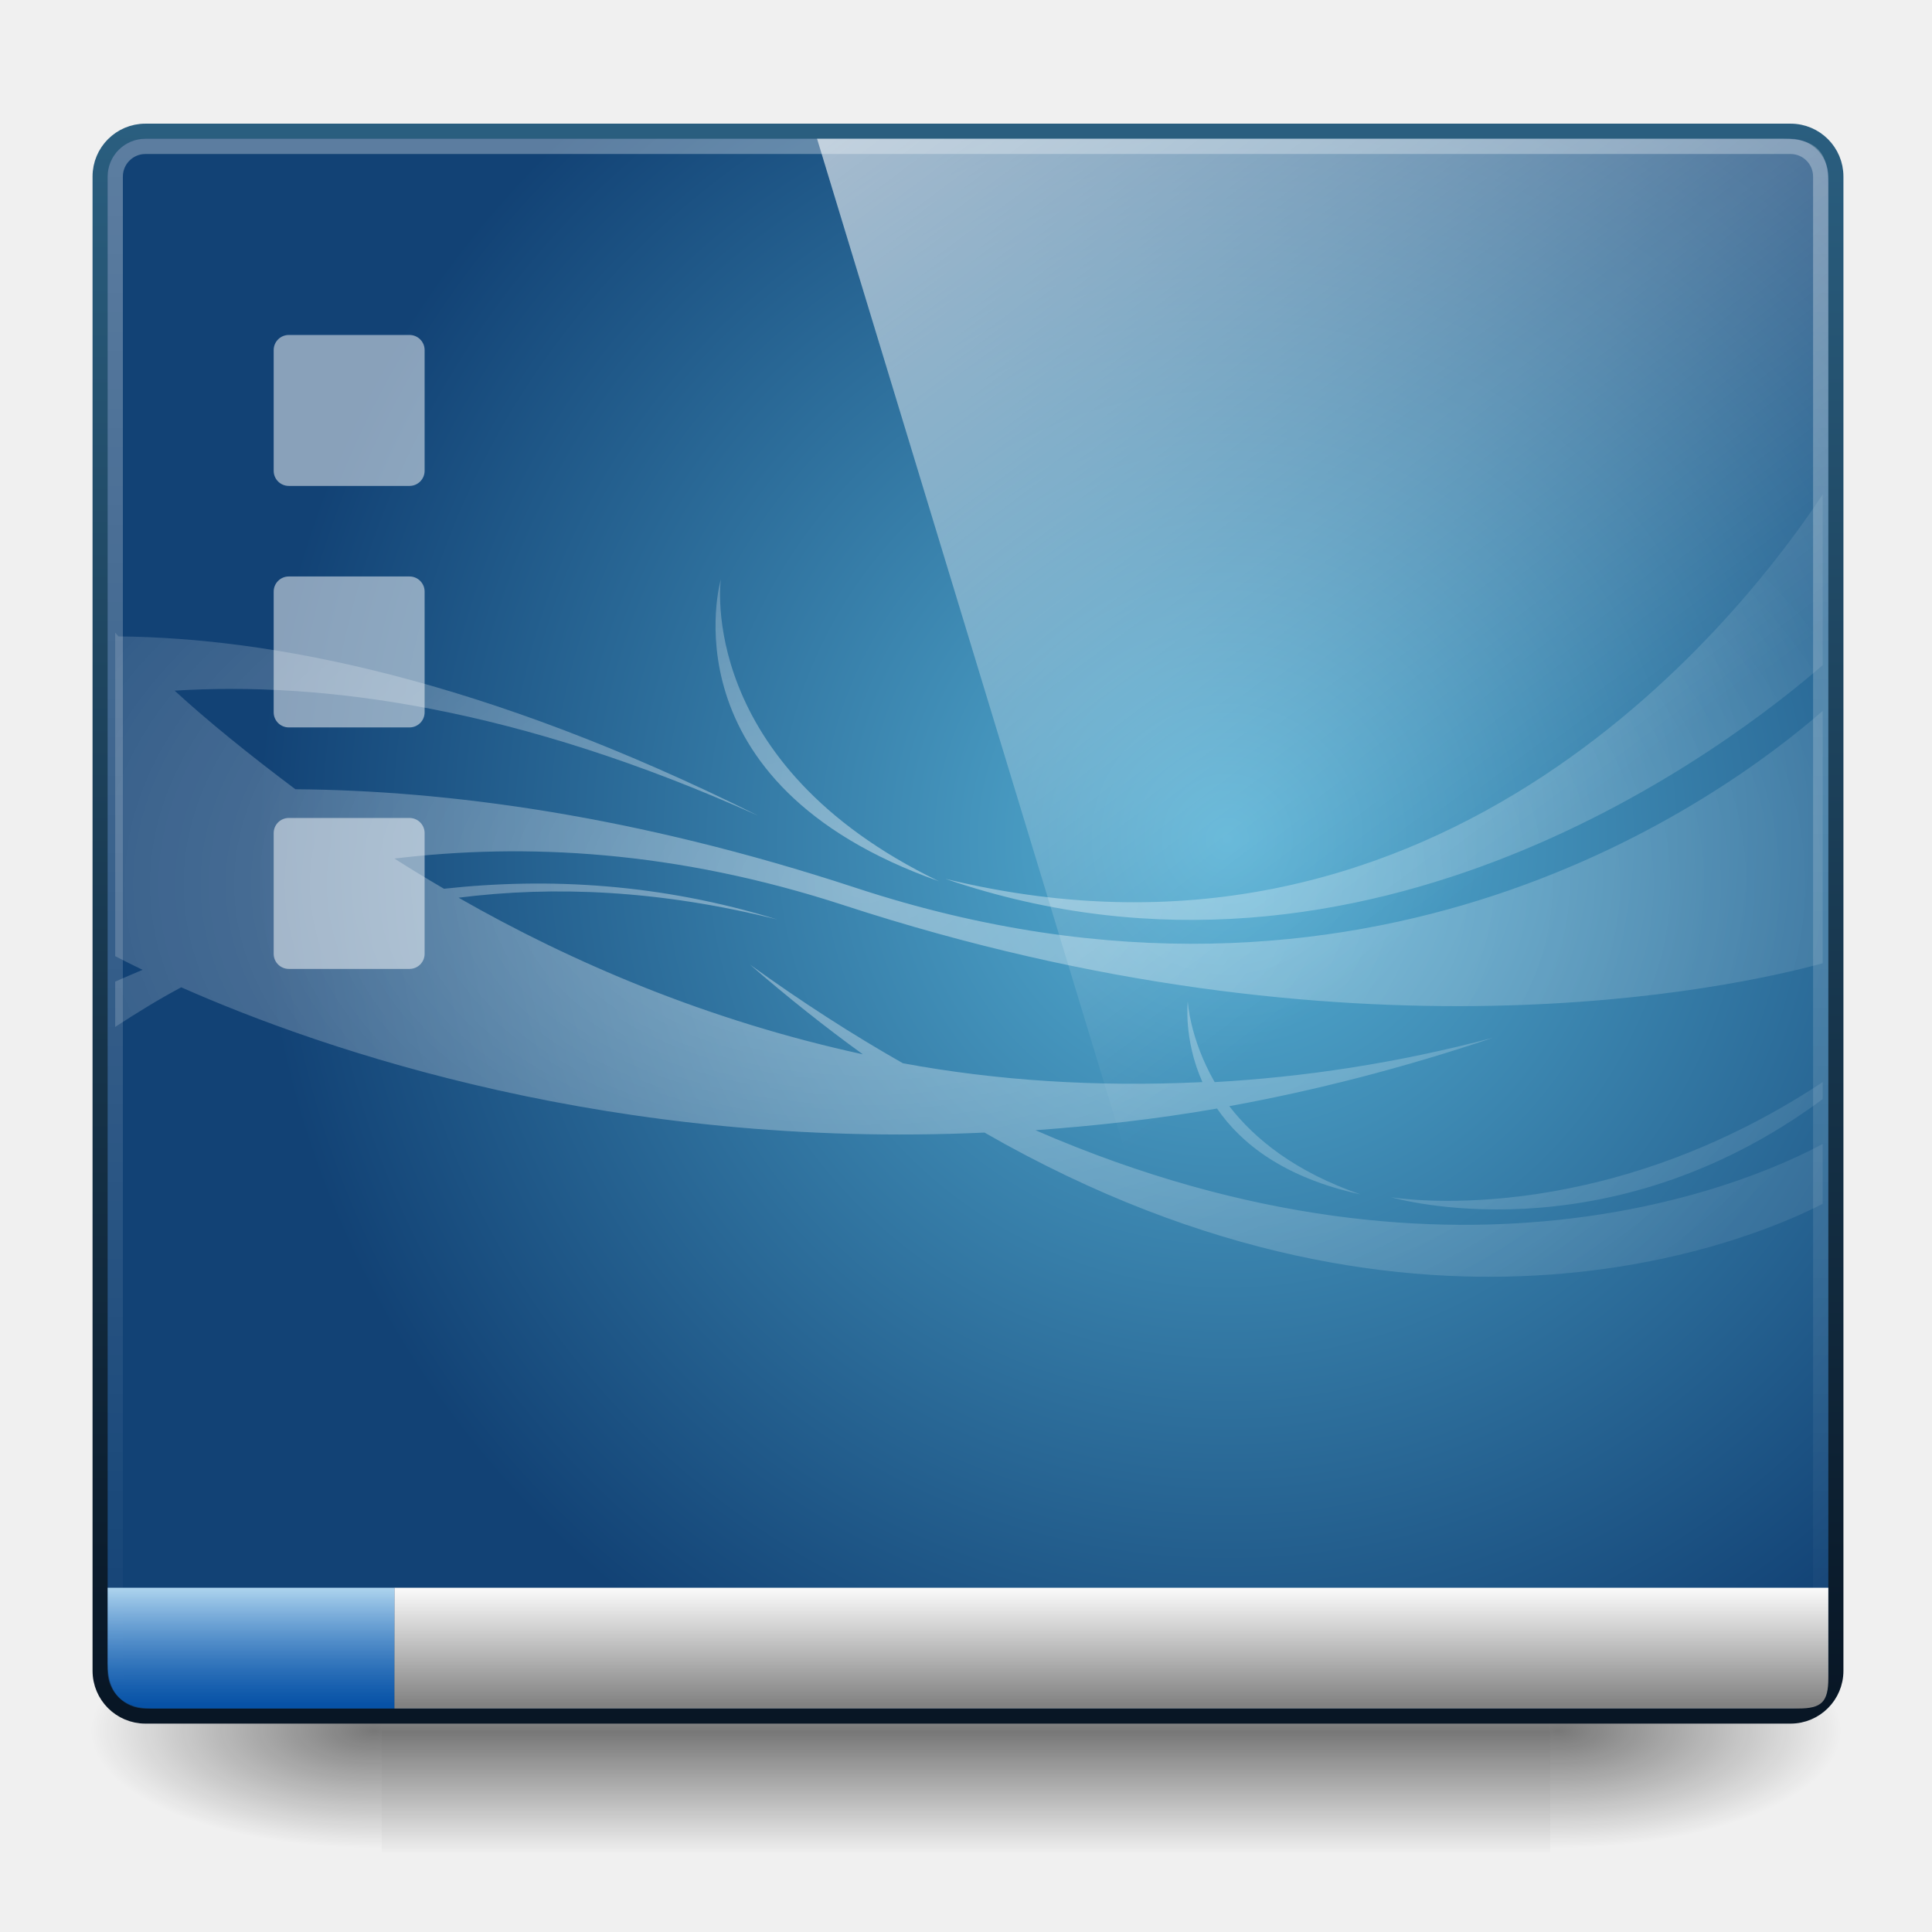
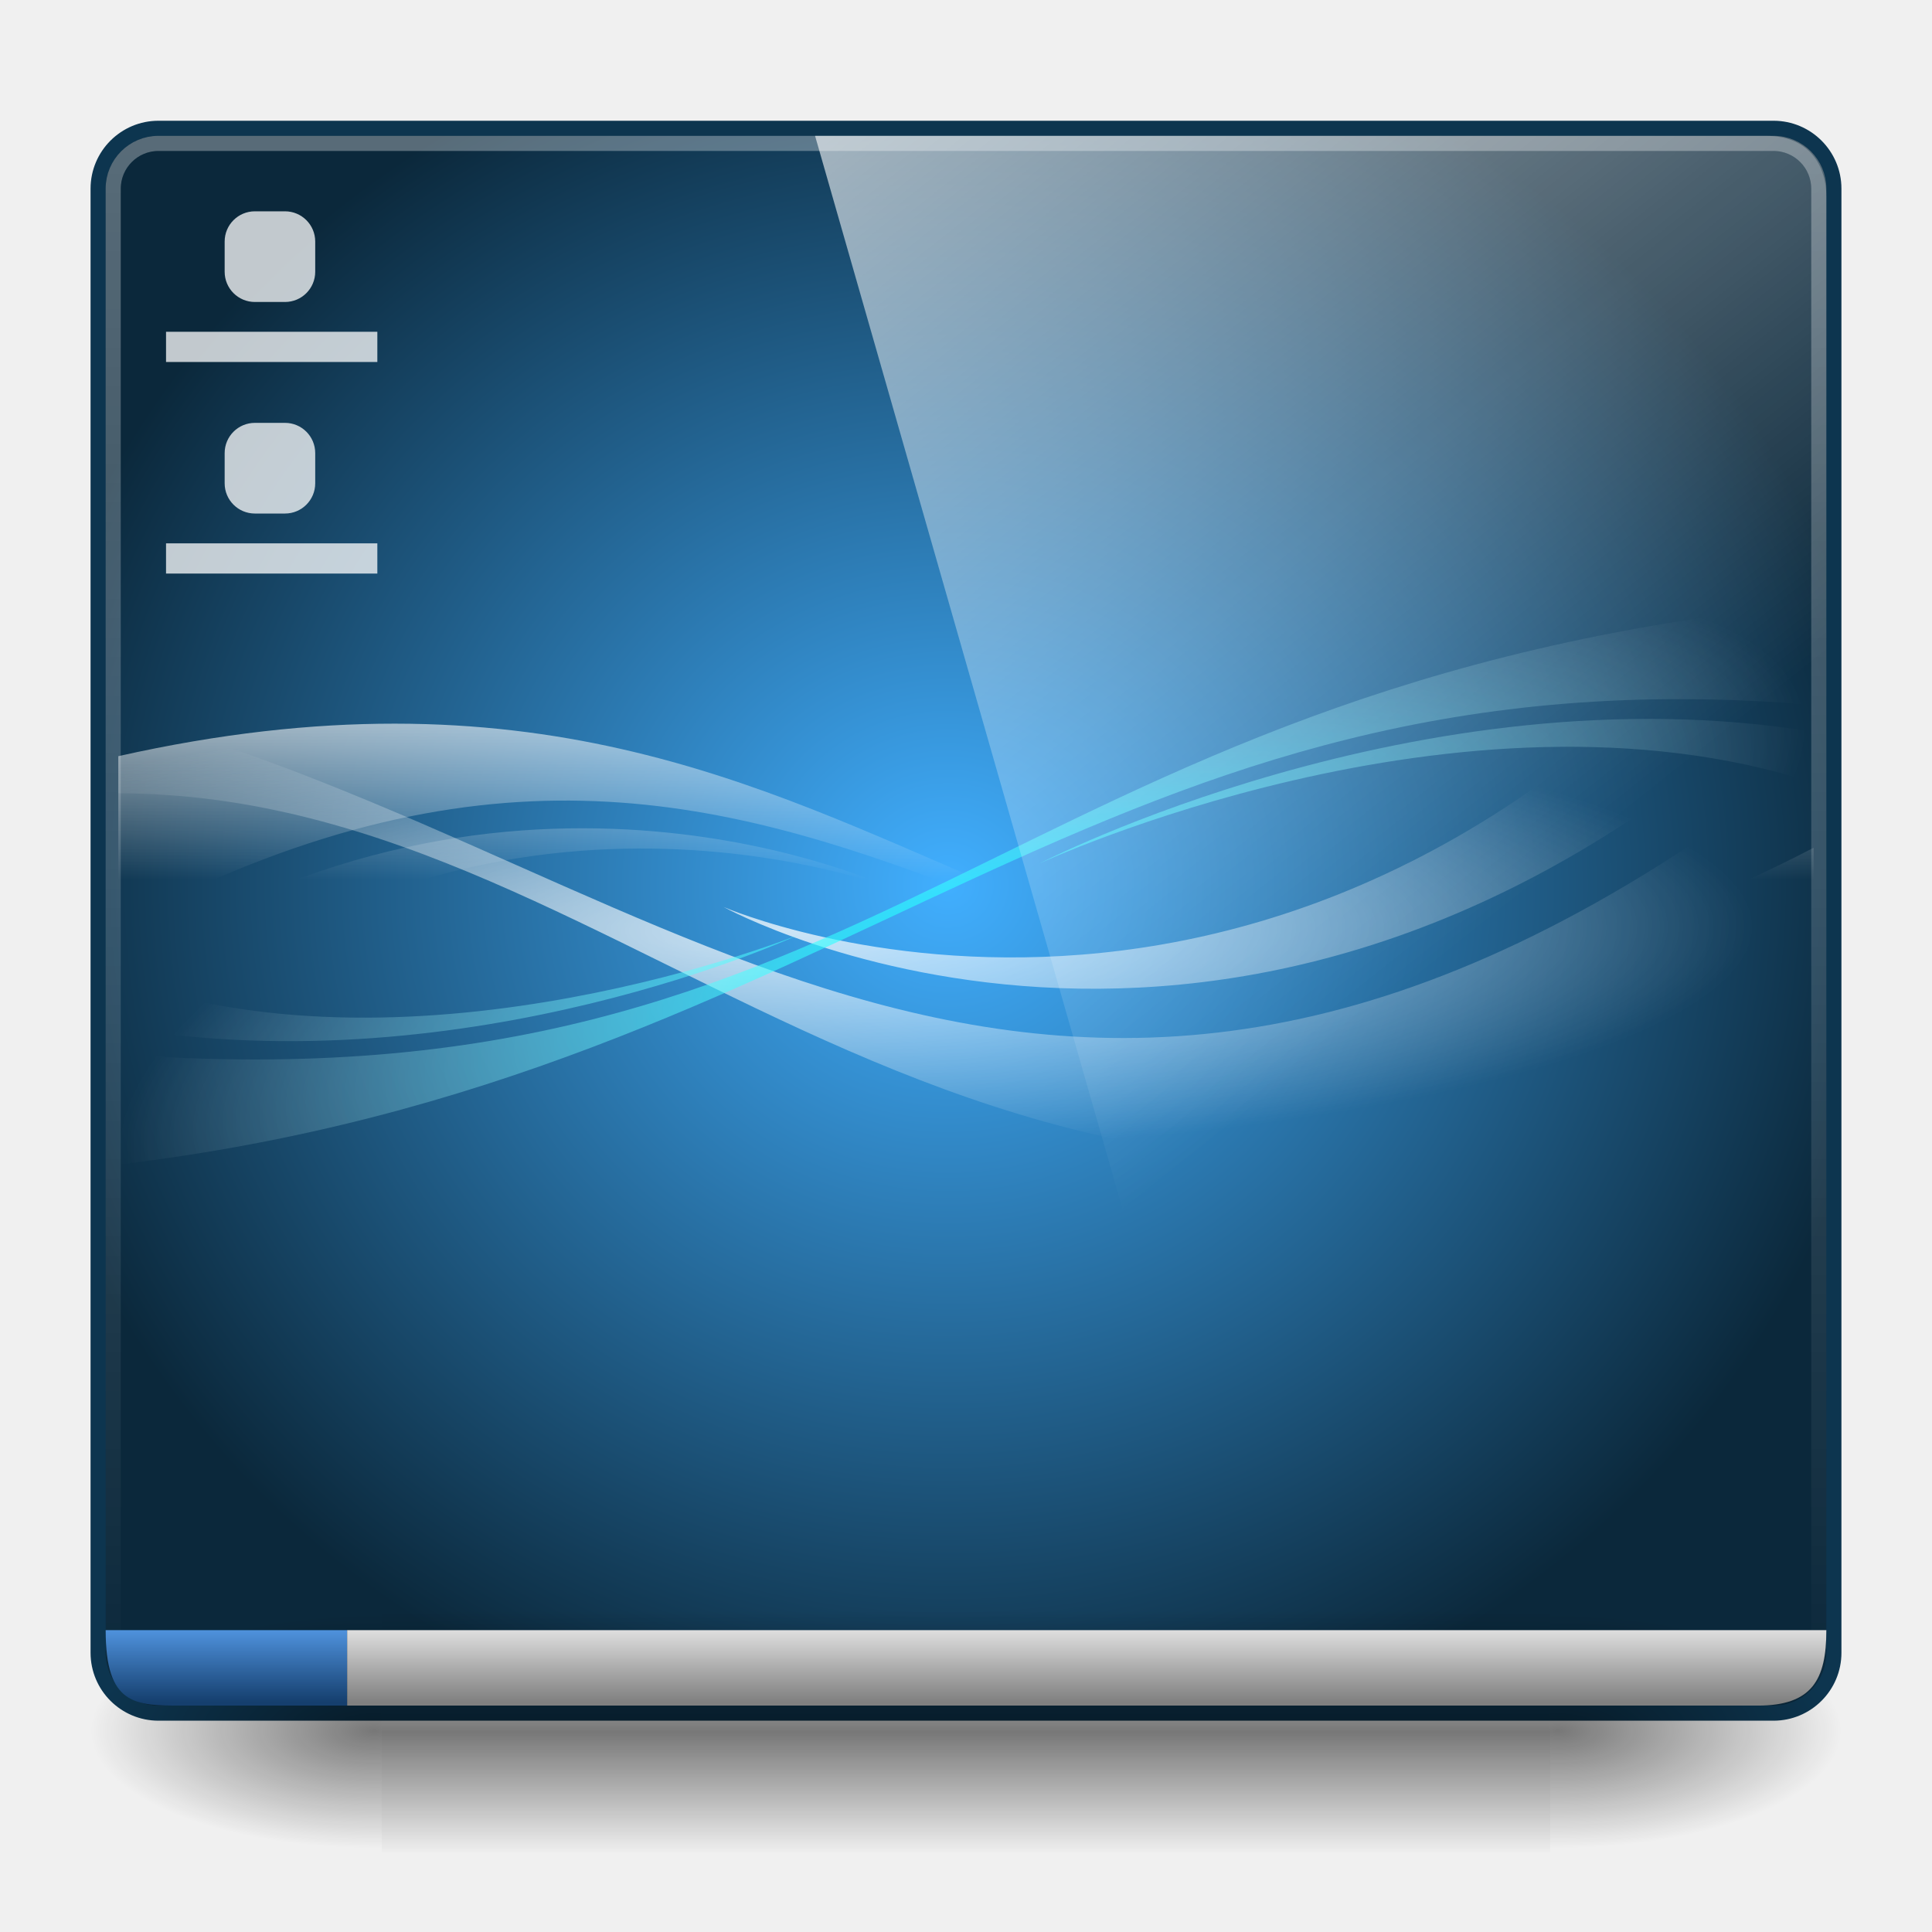
<svg xmlns="http://www.w3.org/2000/svg" xmlns:xlink="http://www.w3.org/1999/xlink" version="1.0" width="128" height="128" id="svg3437">
  <defs id="defs3439">
    <linearGradient id="linearGradient1008">
      <stop id="stop1010" offset="0" style="stop-color:#b6daf1;stop-opacity:1;" />
      <stop id="stop1012" offset="1" style="stop-color:#005cc5;stop-opacity:0.613;" />
    </linearGradient>
    <linearGradient id="linearGradient986">
      <stop style="stop-color:#ffffff;stop-opacity:1;" offset="0" id="stop988" />
      <stop style="stop-color:#ffffff;stop-opacity:0;" offset="1" id="stop990" />
    </linearGradient>
    <linearGradient id="linearGradient965">
      <stop id="stop967" offset="0" style="stop-color:#ffffff;stop-opacity:0.315;" />
      <stop id="stop969" offset="1" style="stop-color:#ffffff;stop-opacity:0;" />
    </linearGradient>
    <linearGradient id="linearGradient1072">
      <stop style="stop-color:#ffffff;stop-opacity:1;" offset="0" id="stop1074" />
      <stop style="stop-color:#828282;stop-opacity:1;" offset="1" id="stop1076" />
    </linearGradient>
    <linearGradient id="linearGradient1056">
      <stop style="stop-color:#2a5e7f;stop-opacity:1;" offset="0" id="stop1058" />
      <stop style="stop-color:#081625;stop-opacity:1;" offset="1" id="stop1060" />
    </linearGradient>
    <linearGradient id="linearGradient5060">
      <stop id="stop5062" style="stop-color:#000000;stop-opacity:1" offset="0" />
      <stop id="stop5064" style="stop-color:#000000;stop-opacity:0" offset="1" />
    </linearGradient>
    <linearGradient id="linearGradient5048">
      <stop id="stop5050" style="stop-color:#000000;stop-opacity:0" offset="0" />
      <stop id="stop5056" style="stop-color:#000000;stop-opacity:1" offset="0.5" />
      <stop id="stop5052" style="stop-color:#000000;stop-opacity:0" offset="1" />
    </linearGradient>
    <linearGradient xlink:href="#linearGradient5048" id="linearGradient3127" gradientUnits="userSpaceOnUse" gradientTransform="matrix(0.06214224,0,0,0.02900085,-0.3757281,24.95316)" x1="302.857" y1="366.648" x2="302.857" y2="609.505" />
    <radialGradient xlink:href="#linearGradient5060" id="radialGradient3129" gradientUnits="userSpaceOnUse" gradientTransform="matrix(0.06214224,0,0,0.02900085,-0.3634985,24.95316)" cx="605.714" cy="486.648" fx="605.714" fy="486.648" r="117.143" />
    <radialGradient xlink:href="#linearGradient5060" id="radialGradient3131" gradientUnits="userSpaceOnUse" gradientTransform="matrix(-0.06214224,0,0,0.02900085,44.53201,24.95316)" cx="605.714" cy="486.648" fx="605.714" fy="486.648" r="117.143" />
    <radialGradient gradientUnits="userSpaceOnUse" gradientTransform="matrix(0.05375394,0,0,0.0314848,-11.2128,50.19078)" r="1301.562" fy="266.425" fx="1273.438" cy="266.425" cx="1273.438" id="radialGradient4014" xlink:href="#linearGradient4008" />
    <linearGradient id="linearGradient4008">
      <stop id="stop4010" offset="0" style="stop-color:#ffffff;stop-opacity:0.613;" />
      <stop id="stop4012" offset="1" style="stop-color:#ffffff;stop-opacity:0.121;" />
    </linearGradient>
    <radialGradient r="1280" fy="152.427" fx="1608.772" cy="152.427" cx="1608.772" gradientTransform="matrix(0.05023257,0,0,0.05008667,0.4957439,47.95908)" gradientUnits="userSpaceOnUse" id="radialGradient3858-6" xlink:href="#linearGradient3793-6" />
    <linearGradient id="linearGradient3793-6">
      <stop id="stop3795-6" offset="0" style="stop-color:#56b1d5;stop-opacity:1" />
      <stop id="stop3797-1" offset="1" style="stop-color:#124275;stop-opacity:1;" />
    </linearGradient>
    <linearGradient xlink:href="#linearGradient1056" id="linearGradient1062" x1="23.43" y1="8.404" x2="23.43" y2="39.358" gradientUnits="userSpaceOnUse" gradientTransform="matrix(2.674419,0,0,3.387097,-0.0544981,-20.09749)" />
    <linearGradient xlink:href="#linearGradient1072" id="linearGradient1070" x1="23.363" y1="35.401" x2="23.363" y2="38.406" gradientUnits="userSpaceOnUse" gradientTransform="matrix(2.780487,0,0,2.666667,-2.600161,10.52617)" />
    <linearGradient xlink:href="#linearGradient965" id="linearGradient971" gradientUnits="userSpaceOnUse" gradientTransform="matrix(2.627683,0,0,3.32227,1.067147,-18.54166)" x1="23.43" y1="8.404" x2="23.43" y2="39.358" />
    <linearGradient xlink:href="#linearGradient986" id="linearGradient992" x1="10.189" y1="-5.714" x2="34.454" y2="25.487" gradientUnits="userSpaceOnUse" gradientTransform="matrix(2.786169,0,0,2.684931,-1.591827,-6.916753)" />
    <linearGradient xlink:href="#linearGradient1008" id="linearGradient1014" gradientUnits="userSpaceOnUse" gradientTransform="matrix(2.780487,0,0,2.666667,-2.600161,10.52617)" x1="23.363" y1="35.401" x2="23.363" y2="38.406" />
+     <radialGradient xlink:href="#linearGradient5060" id="radialGradient3034" gradientUnits="userSpaceOnUse" gradientTransform="matrix(0.06214224,0,0,0.02900085,-0.3634985,24.95316)" cx="605.714" cy="486.648" fx="605.714" fy="486.648" r="117.143" />
+     <linearGradient xlink:href="#linearGradient5048" id="linearGradient3036" gradientUnits="userSpaceOnUse" gradientTransform="matrix(0.06214224,0,0,0.02900085,-0.3757281,24.95316)" x1="302.857" y1="366.648" x2="302.857" y2="609.505" />
+     <radialGradient xlink:href="#linearGradient5060" id="radialGradient3038" gradientUnits="userSpaceOnUse" gradientTransform="matrix(-0.06214224,0,0,0.02900085,44.53201,24.95316)" cx="605.714" cy="486.648" fx="605.714" fy="486.648" r="117.143" />
+     <radialGradient xlink:href="#linearGradient3793-6" id="radialGradient3040" gradientUnits="userSpaceOnUse" gradientTransform="matrix(0.05023257,0,0,0.05008667,0.4957439,47.95908)" cx="1608.772" cy="152.427" fx="1608.772" fy="152.427" r="1280" />
+     <linearGradient xlink:href="#linearGradient1056" id="linearGradient3042" gradientUnits="userSpaceOnUse" gradientTransform="matrix(2.674419,0,0,3.387097,-0.0544981,-20.09749)" x1="23.43" y1="8.404" x2="23.43" y2="39.358" />
+     <radialGradient xlink:href="#linearGradient4008" id="radialGradient3044" gradientUnits="userSpaceOnUse" gradientTransform="matrix(0.05375394,0,0,0.0314848,-11.2128,50.19078)" cx="1273.438" cy="266.425" fx="1273.438" fy="266.425" r="1301.562" />
+     <linearGradient xlink:href="#linearGradient965" id="linearGradient3046" gradientUnits="userSpaceOnUse" gradientTransform="matrix(2.627683,0,0,3.32227,1.067147,-18.54166)" x1="23.43" y1="8.404" x2="23.43" y2="39.358" />
+     <linearGradient xlink:href="#linearGradient986" id="linearGradient3048" gradientUnits="userSpaceOnUse" gradientTransform="matrix(2.786169,0,0,2.684931,-1.591827,-6.916753)" x1="10.189" y1="-5.714" x2="34.454" y2="25.487" />
+     <linearGradient xlink:href="#linearGradient1008" id="linearGradient3050" gradientUnits="userSpaceOnUse" gradientTransform="matrix(2.780487,0,0,2.666667,-2.600161,10.52617)" x1="23.363" y1="35.401" x2="23.363" y2="38.406" />
+     <linearGradient xlink:href="#linearGradient1072" id="linearGradient3052" gradientUnits="userSpaceOnUse" gradientTransform="matrix(2.780487,0,0,2.666667,-2.600161,10.52617)" x1="23.363" y1="35.401" x2="23.363" y2="38.406" />
+     <linearGradient xlink:href="#linearGradient1072" id="linearGradient3055" gradientUnits="userSpaceOnUse" gradientTransform="matrix(2.780487,0,0,2.666667,-2.600161,10.52617)" x1="23.363" y1="35.401" x2="23.363" y2="38.406" />
+     <linearGradient xlink:href="#linearGradient1008" id="linearGradient3058" gradientUnits="userSpaceOnUse" gradientTransform="matrix(2.780487,0,0,2.666667,-2.600161,10.52617)" x1="23.363" y1="35.401" x2="23.363" y2="38.406" />
+     <linearGradient xlink:href="#linearGradient986" id="linearGradient3061" gradientUnits="userSpaceOnUse" gradientTransform="matrix(2.786169,0,0,2.849315,-1.723376,-8.09589)" x1="10.189" y1="-5.714" x2="34.454" y2="25.487" />
+     <linearGradient xlink:href="#linearGradient965" id="linearGradient3064" gradientUnits="userSpaceOnUse" gradientTransform="matrix(2.627907,0,0,3.32258,0.9302332,-18.74194)" x1="23.43" y1="8.404" x2="23.43" y2="39.358" />
+     <radialGradient xlink:href="#linearGradient4008" id="radialGradient3070" gradientUnits="userSpaceOnUse" gradientTransform="matrix(0.05375394,0,0,0.0314848,-11.2128,50.19078)" cx="1273.438" cy="266.425" fx="1273.438" fy="266.425" r="1301.562" />
+     <radialGradient xlink:href="#linearGradient3793-6" id="radialGradient3073" gradientUnits="userSpaceOnUse" gradientTransform="matrix(0.05023257,0,0,0.05008667,0.4957439,47.95908)" cx="1608.772" cy="152.427" fx="1608.772" fy="152.427" r="1280" />
+     <linearGradient xlink:href="#linearGradient1056" id="linearGradient3075" gradientUnits="userSpaceOnUse" gradientTransform="matrix(2.674419,0,0,3.387097,-0.0544981,-20.09749)" x1="23.43" y1="8.404" x2="23.43" y2="39.358" />
+     <linearGradient id="linearGradient3860-2">
+       <stop style="stop-color:#41afff;stop-opacity:1" offset="0" id="stop3862-0" />
+       <stop style="stop-color:#0b283b;stop-opacity:1" offset="1" id="stop3866-9" />
+     </linearGradient>
+     <linearGradient xlink:href="#linearGradient3919" id="linearGradient3968" gradientUnits="userSpaceOnUse" gradientTransform="matrix(0.03281251,0,0,0.0323016,3,5.084165)" x1="238" y1="402.349" x2="238" y2="554.739" />
+     <linearGradient id="linearGradient3919">
+       <stop style="stop-color:white;stop-opacity:1;" offset="0" id="stop3921" />
+       <stop style="stop-color:white;stop-opacity:0;" offset="1" id="stop3923" />
+     </linearGradient>
+     <radialGradient xlink:href="#linearGradient3919" id="radialGradient3965" gradientUnits="userSpaceOnUse" gradientTransform="matrix(0.02686579,0,-4.2862521e-4,0.00613599,6.300718,20.30304)" cx="494.391" cy="640.969" fx="494.391" fy="640.969" r="901" />
+     <radialGradient xlink:href="#linearGradient4000" id="radialGradient3962" gradientUnits="userSpaceOnUse" gradientTransform="matrix(0.03253015,-0.008981,0.00279943,0.0102505,1.574384,22.96818)" cx="626.907" cy="692.796" fx="626.907" fy="692.796" r="640" />
+     <linearGradient id="linearGradient4000">
+       <stop style="stop-color:aqua;stop-opacity:1;" offset="0" id="stop4002" />
+       <stop style="stop-color:white;stop-opacity:0;" offset="1" id="stop4004" />
+     </linearGradient>
+     <radialGradient r="640" fy="538.362" fx="640" cy="538.362" cx="640" gradientTransform="matrix(0.09797089,0,0,0.09197806,0.1089155,9.124899)" gradientUnits="userSpaceOnUse" id="radialGradient3106" xlink:href="#linearGradient3860-2" />
+     <linearGradient id="linearGradient4226">
+       <stop id="stop4228" offset="0" style="stop-color:#4f92dd;stop-opacity:1;" />
+       <stop id="stop4230" offset="1" style="stop-color:#153f6e;stop-opacity:1;" />
+     </linearGradient>
+     <linearGradient xlink:href="#linearGradient1072-8" id="linearGradient3980" gradientUnits="userSpaceOnUse" gradientTransform="matrix(2.756097,0,0,2.499998,-1.646342,16.75006)" x1="23.363" y1="36.5" x2="23.363" y2="38.406" />
+     <linearGradient id="linearGradient1072-8">
+       <stop style="stop-color:#dedede;stop-opacity:1;" offset="0" id="stop1074-1" />
+       <stop style="stop-color:gray;stop-opacity:1;" offset="1" id="stop1076-0" />
+     </linearGradient>
+     <linearGradient y2="38.406" x2="23.363" y1="36.5" x1="23.363" gradientTransform="matrix(2.756097,0,0,2.499998,-2.646342,16.75006)" gradientUnits="userSpaceOnUse" id="linearGradient3142" xlink:href="#linearGradient4226" />
  </defs>
-   <g id="g1129">
-     <g id="g4069" transform="matrix(2.57996,0,0,2.280657,7.023505,25.58432)">
-       <path style="opacity:0.5;fill:url(#radialGradient3129);fill-opacity:1;fill-rule:nonzero;stroke:none;stroke-width:104.962;marker:none;visibility:visible;display:inline;overflow:visible" id="path5058" d="m 37.087,35.586 c 0,0 0,7.043 0,7.043 3.2,0.013 7.736,-1.578 7.736,-3.522 0,-1.944 -3.571,-3.521 -7.736,-3.521 z" />
-       <rect style="opacity:0.5;fill:url(#linearGradient3127);fill-opacity:1;fill-rule:nonzero;stroke:none;stroke-width:104.962;marker:none;visibility:visible;display:inline;overflow:visible" id="rect4173" y="35.586" x="7.081" height="7.043" width="30.006" />
-       <path style="opacity:0.5;fill:url(#radialGradient3131);fill-opacity:1;fill-rule:nonzero;stroke:none;stroke-width:104.962;marker:none;visibility:visible;display:inline;overflow:visible" id="path5018" d="m 7.081,35.586 c 0,0 0,7.043 0,7.043 -3.2,0.013 -7.736,-1.578 -7.736,-3.522 0,-1.944 3.571,-3.521 7.736,-3.521 z" />
-     </g>
-     <rect style="color:#000000;color-interpolation:sRGB;color-interpolation-filters:linearRGB;fill:url(#radialGradient3858-6);fill-opacity:1;fill-rule:nonzero;stroke:url(#linearGradient1062);stroke-width:1;stroke-miterlimit:4;stroke-opacity:1;stroke-dasharray:none;marker:none;visibility:visible;display:inline;overflow:visible;enable-background:accumulate;clip-rule:nonzero" id="rect990" width="115" height="105" x="6.632" y="8.693" ry="3" />
-     <path id="path3856" d="m 120.757,32.755 c -5.125,7.769 -24.968,33.561 -58.125,25.469 28.15,9.653 52.267,-9.065 58.125,-14.156 l 0,-11.312 z m -73,5.625 c 0,0 -3.921,13.503 14.438,20 -16.135,-7.797 -14.438,-20 -14.438,-20 z m -40.125,3.531 0,21.438 c 0.514,0.262 1.087,0.554 1.812,0.906 -0.621,0.265 -1.218,0.511 -1.812,0.781 l 0,3 c 1.384,-0.902 2.815,-1.792 4.375,-2.625 9.583,4.241 28.694,10.747 53.219,9.625 29.459,16.909 51.883,6.613 55.531,4.719 l 0,-3.969 c -3.619,1.972 -23.581,11.52 -52.156,-0.906 3.895,-0.288 7.902,-0.713 12.031,-1.438 1.584,2.313 4.434,4.581 9.5,5.688 -4.328,-1.494 -7.02,-3.681 -8.688,-5.844 5.654,-1.03 11.454,-2.511 17.469,-4.531 -6.425,1.7 -12.55,2.605 -18.438,2.938 -1.657,-2.886 -1.781,-5.344 -1.781,-5.344 0,0 -0.297,2.496 0.969,5.344 -7.046,0.335 -13.653,-0.104 -19.844,-1.25 -3.281,-1.862 -6.674,-4.04 -10.125,-6.531 2.514,2.18 5.021,4.168 7.469,5.938 -10.292,-2.236 -19.311,-6.101 -26.781,-10.375 6.316,-0.802 13.32,-0.505 21.094,1.438 -7.697,-2.368 -15.113,-2.792 -22.062,-2.031 -1.135,-0.666 -2.22,-1.323 -3.281,-2 8.643,-1.043 18.622,-0.549 29.781,3.094 33.739,11.013 58.872,5.473 64.844,3.844 l 0,-16.719 c -6.515,5.679 -29.951,22.931 -64.063,11.719 -14.656,-4.817 -27.102,-6.452 -37.125,-6.531 -3.163,-2.371 -5.852,-4.561 -8,-6.531 9.855,-0.619 22.711,1.108 38.656,8.281 -18.299,-9.111 -32.283,-11.781 -42.375,-11.875 -0.098,-0.101 -0.126,-0.153 -0.219,-0.25 z M 120.757,71.693 c -15.087,9.976 -28.594,7.625 -28.594,7.625 0,0 14.163,4.195 28.594,-6.5 l 0,-1.125 z" style="opacity:0.665;fill:url(#radialGradient4014);fill-opacity:1;stroke:none" />
-     <rect style="color:#000000;color-interpolation:sRGB;color-interpolation-filters:linearRGB;fill:#ffffff;fill-opacity:0.502;fill-rule:nonzero;stroke:none;stroke-width:1;marker:none;visibility:visible;display:inline;overflow:visible;enable-background:accumulate;clip-rule:nonzero" id="rect1090" width="10" height="10" x="18.132" y="22.193" rx="1" ry="1" />
-     <rect ry="1" rx="1" y="38.193" x="18.132" height="10" width="10" id="rect1092" style="color:#000000;color-interpolation:sRGB;color-interpolation-filters:linearRGB;fill:#ffffff;fill-opacity:0.502;fill-rule:nonzero;stroke:none;stroke-width:1;marker:none;visibility:visible;display:inline;overflow:visible;enable-background:accumulate;clip-rule:nonzero" />
-     <rect style="color:#000000;color-interpolation:sRGB;color-interpolation-filters:linearRGB;fill:#ffffff;fill-opacity:0.502;fill-rule:nonzero;stroke:none;stroke-width:1;marker:none;visibility:visible;display:inline;overflow:visible;enable-background:accumulate;clip-rule:nonzero" id="rect1094" width="10" height="10" x="18.132" y="54.193" rx="1" ry="1" />
-     <rect ry="2" y="9.698" x="7.636" height="102.99" width="112.99" id="rect963" style="color:#000000;color-interpolation:sRGB;color-interpolation-filters:linearRGB;fill:none;stroke:url(#linearGradient971);stroke-width:1.01;stroke-miterlimit:4;stroke-opacity:1;stroke-dasharray:none;marker:none;visibility:visible;display:inline;overflow:visible;enable-background:accumulate;clip-rule:nonzero" />
-     <path style="opacity:0.99;color:#000000;color-interpolation:sRGB;color-interpolation-filters:linearRGB;fill:url(#linearGradient992);fill-opacity:1;stroke:none;stroke-width:1;marker:none;visibility:visible;display:inline;overflow:visible;enable-background:accumulate;clip-rule:nonzero" d="m 54.132,9.193 64.026,0 c 2.34,0 2.974,1.081 2.974,3 l 0,95 -37.202,0 z" id="rect966" />
-     <path id="path1006" d="m 7.132,105.193 0,5 c 0,2.162 1.148,3 3,3 l 16,0 0,-8 z" style="color:#000000;color-interpolation:sRGB;color-interpolation-filters:linearRGB;fill:url(#linearGradient1014);fill-opacity:1;fill-rule:nonzero;stroke:none;stroke-width:1;marker:none;visibility:visible;display:inline;overflow:visible;enable-background:accumulate;clip-rule:nonzero" />
-     <path id="rect1066" d="m 26.132,105.193 0,8 93.006,0 c 1.562,0 1.994,-0.441 1.994,-2.022 l 0,-5.978 z" style="color:#000000;color-interpolation:sRGB;color-interpolation-filters:linearRGB;fill:url(#linearGradient1070);fill-opacity:1;fill-rule:nonzero;stroke:none;stroke-width:1;marker:none;visibility:visible;display:inline;overflow:visible;enable-background:accumulate;clip-rule:nonzero" />
+   <rect style="color:black;fill:url(#radialGradient3106);fill-opacity:1;fill-rule:evenodd;stroke:#0d354f;stroke-width:1;stroke-opacity:1;marker:none;visibility:visible;display:inline;overflow:visible;enable-background:accumulate" id="rect990-2" width="115" height="105" x="6.5" y="8.5" ry="4" />
+   <g transform="matrix(2.57996,0,0,2.280657,7.023505,25.58432)" id="g4069">
+     <path d="m 37.087,35.586 c 0,0 0,7.043 0,7.043 3.2,0.013 7.736,-1.578 7.736,-3.522 0,-1.944 -3.571,-3.521 -7.736,-3.521 z" id="path5058" style="opacity:0.5;fill:url(#radialGradient3034);fill-opacity:1;fill-rule:nonzero;stroke:none;stroke-width:104.962;marker:none;visibility:visible;display:inline;overflow:visible" />
+     <rect width="30.006" height="7.043" x="7.081" y="35.586" id="rect4173" style="opacity:0.5;fill:url(#linearGradient3036);fill-opacity:1;fill-rule:nonzero;stroke:none;stroke-width:104.962;marker:none;visibility:visible;display:inline;overflow:visible" />
+     <path d="m 7.081,35.586 c 0,0 0,7.043 0,7.043 -3.2,0.013 -7.736,-1.578 -7.736,-3.522 0,-1.944 3.571,-3.521 7.736,-3.521 z" id="path5018" style="opacity:0.5;fill:url(#radialGradient3038);fill-opacity:1;fill-rule:nonzero;stroke:none;stroke-width:104.962;marker:none;visibility:visible;display:inline;overflow:visible" />
  </g>
+   <rect style="color:black;fill:none;stroke:url(#linearGradient3064);stroke-width:1;stroke-miterlimit:4;stroke-opacity:1;stroke-dasharray:none;marker:none;visibility:visible;display:inline;overflow:visible;enable-background:accumulate" id="rect963" width="113" height="103" x="7.5" y="9.5" ry="3" />
+   <g transform="matrix(2.674419,0,0,2.692308,-0.1860466,-3.615377)" id="g3970">
+     <path style="opacity:0.75;color:black;fill:url(#linearGradient3968);fill-opacity:1;fill-rule:evenodd;stroke:none;stroke-width:1;marker:none;visibility:visible;display:inline;overflow:visible;enable-background:accumulate" d="m 28.158,23.841 c -18.772,16.106 -9.386,8.053 0,0 z m -25.158,-3.89 0,4.181 C 20.772,14.687 26.84,30.247 45,26.77 l 0,-4.566 C 25.972,31.994 23.293,15.428 3,19.951 z m 0,5.292 0,2.107 C 11.77,19.194 22.185,23.215 22.185,23.215 c 0,0 -9.393,-4.449 -19.185,2.029 z" id="path3913" />
+     <path id="path3927" d="m 45,14 c -12.347,16.013 -27.009,9.66 -27.009,9.66 0,0 13.225,7.251 27.009,-5.762 z m -42,4.906 0,1.959 c 13.321,0.021 20.891,14.582 42,6.829 l 0,-7.738 C 26.508,34.25 17.016,22.595 3,18.906 z" style="opacity:0.75;color:black;fill:url(#radialGradient3965);fill-opacity:1;fill-rule:evenodd;stroke:none;stroke-width:1;marker:none;visibility:visible;display:inline;overflow:visible;enable-background:accumulate" />
+     <path style="opacity:0.75;color:black;fill:url(#radialGradient3962);fill-opacity:1;fill-rule:nonzero;stroke:none;stroke-width:0.849;marker:none;visibility:visible;display:inline;overflow:visible;enable-background:accumulate" d="m 3,25.427 c 7.471,2.666 16.842,-1.075 16.842,-1.075 0,0 -8.118,3.745 -16.842,2.266 z m 42,-9.223 0,2.487 C 27.228,17.194 21.16,27.857 3,30 l 0,-2.716 C 22.028,28.694 24.707,18.22 45,16.204 z m 0,3.148 0,1.253 c -8.77,-2.817 -19.185,1.989 -19.185,1.989 0,0 9.393,-4.824 19.185,-3.242 z" id="path3959" />
+   </g>
+   <path id="rect966" d="m 54,9 63,0 c 3.09,0 4,2.276 4,4 l 0,100 -37.202,0 z" style="opacity:0.99;color:black;fill:url(#linearGradient3061);fill-opacity:1;stroke:none;stroke-width:1;marker:none;visibility:visible;display:inline;overflow:visible;enable-background:accumulate" />
+   <rect style="opacity:0.75;color:black;fill:white;fill-opacity:1;fill-rule:nonzero;stroke:none;stroke-width:1;marker:none;visibility:visible;display:inline;overflow:visible;enable-background:accumulate" id="rect4234" width="6" height="6.007" x="14.884" y="14" ry="2.002" />
+   <rect y="21.981" x="11" height="2.002" width="14" id="rect4236" style="opacity:0.75;color:black;fill:white;fill-opacity:1;fill-rule:nonzero;stroke:none;stroke-width:1;marker:none;visibility:visible;display:inline;overflow:visible;enable-background:accumulate" />
+   <rect ry="2.002" y="28.016" x="14.884" height="6.007" width="6" id="rect4238" style="opacity:0.75;color:black;fill:white;fill-opacity:1;fill-rule:nonzero;stroke:none;stroke-width:1;marker:none;visibility:visible;display:inline;overflow:visible;enable-background:accumulate" />
+   <rect style="opacity:0.75;color:black;fill:white;fill-opacity:1;fill-rule:nonzero;stroke:none;stroke-width:1;marker:none;visibility:visible;display:inline;overflow:visible;enable-background:accumulate" id="rect4240" width="14" height="2.002" x="11" y="35.998" />
+   <path style="color:black;fill:url(#linearGradient3142);fill-opacity:1;fill-rule:nonzero;stroke:none;stroke-width:1;marker:none;visibility:visible;display:inline;overflow:visible;enable-background:accumulate" d="m 7,108 c 0,4.988 1.958,5 5,5 l 11,0 0,-5 z" id="path1006" />
+   <path style="color:black;fill:url(#linearGradient3980);fill-opacity:1;fill-rule:nonzero;stroke:none;stroke-width:1;marker:none;visibility:visible;display:inline;overflow:visible;enable-background:accumulate" d="m 23,108 0,5 93.459,0 C 120.053,113 121,111.293 121,108 z" id="rect1066" />
</svg>
